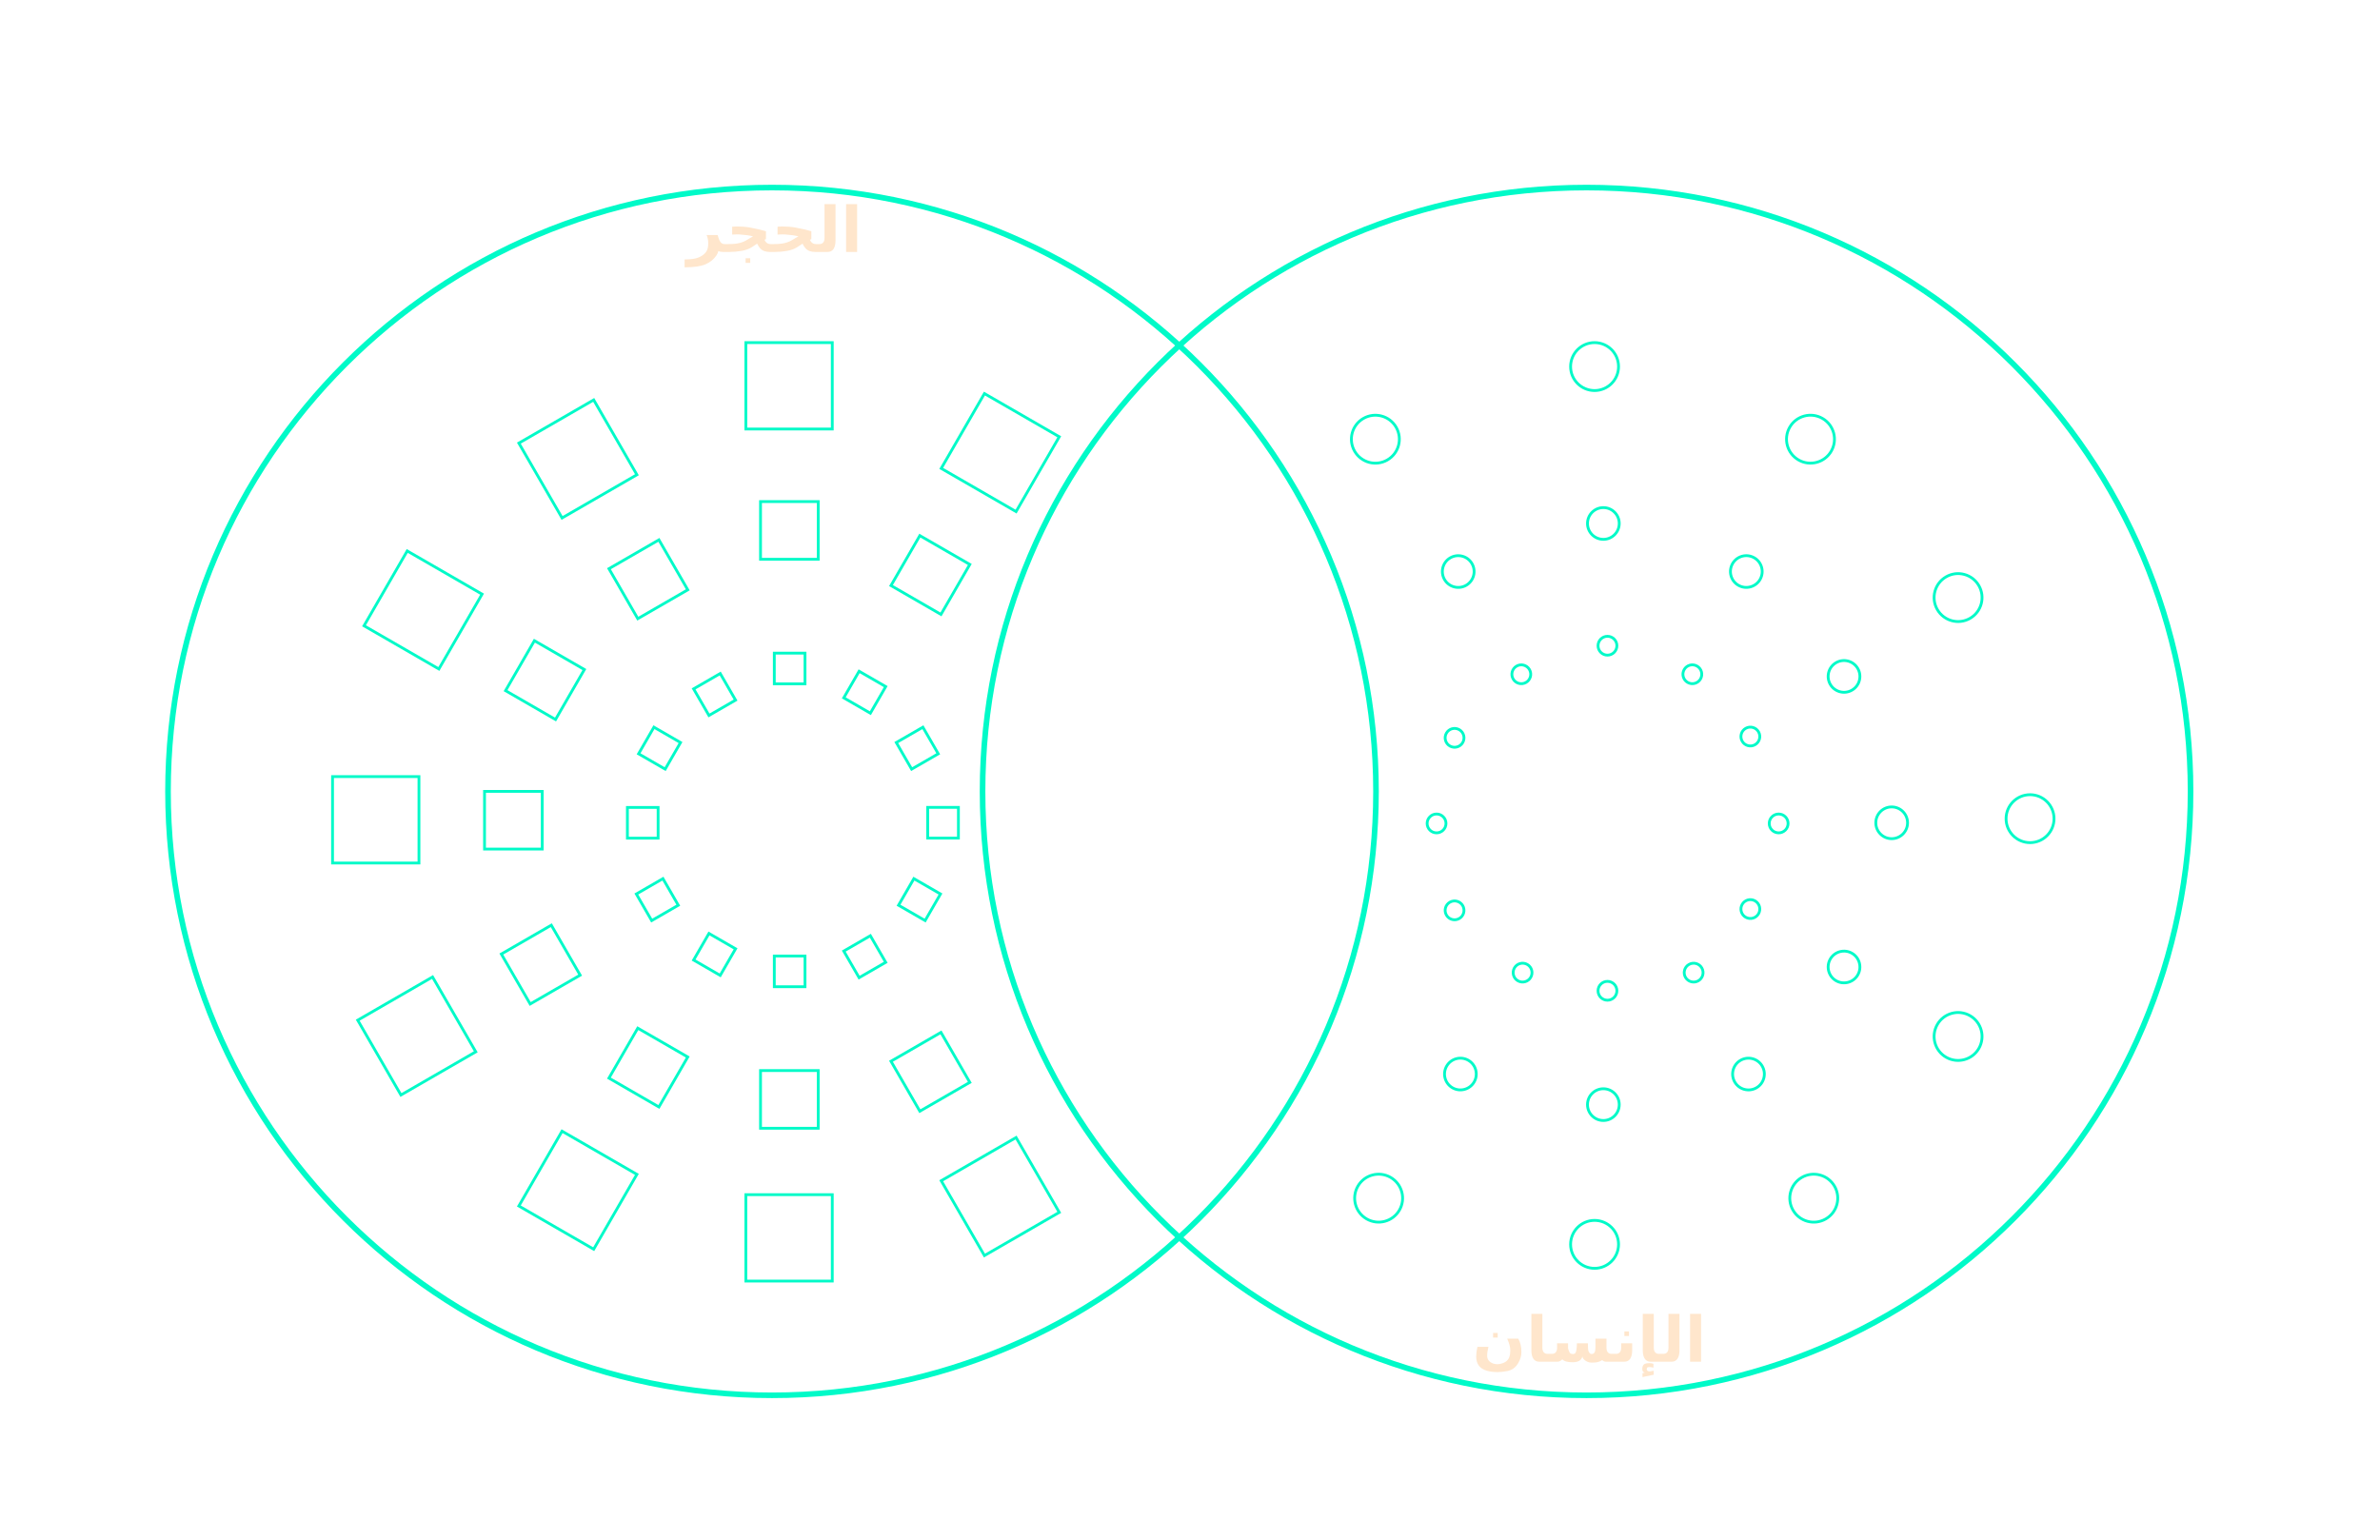
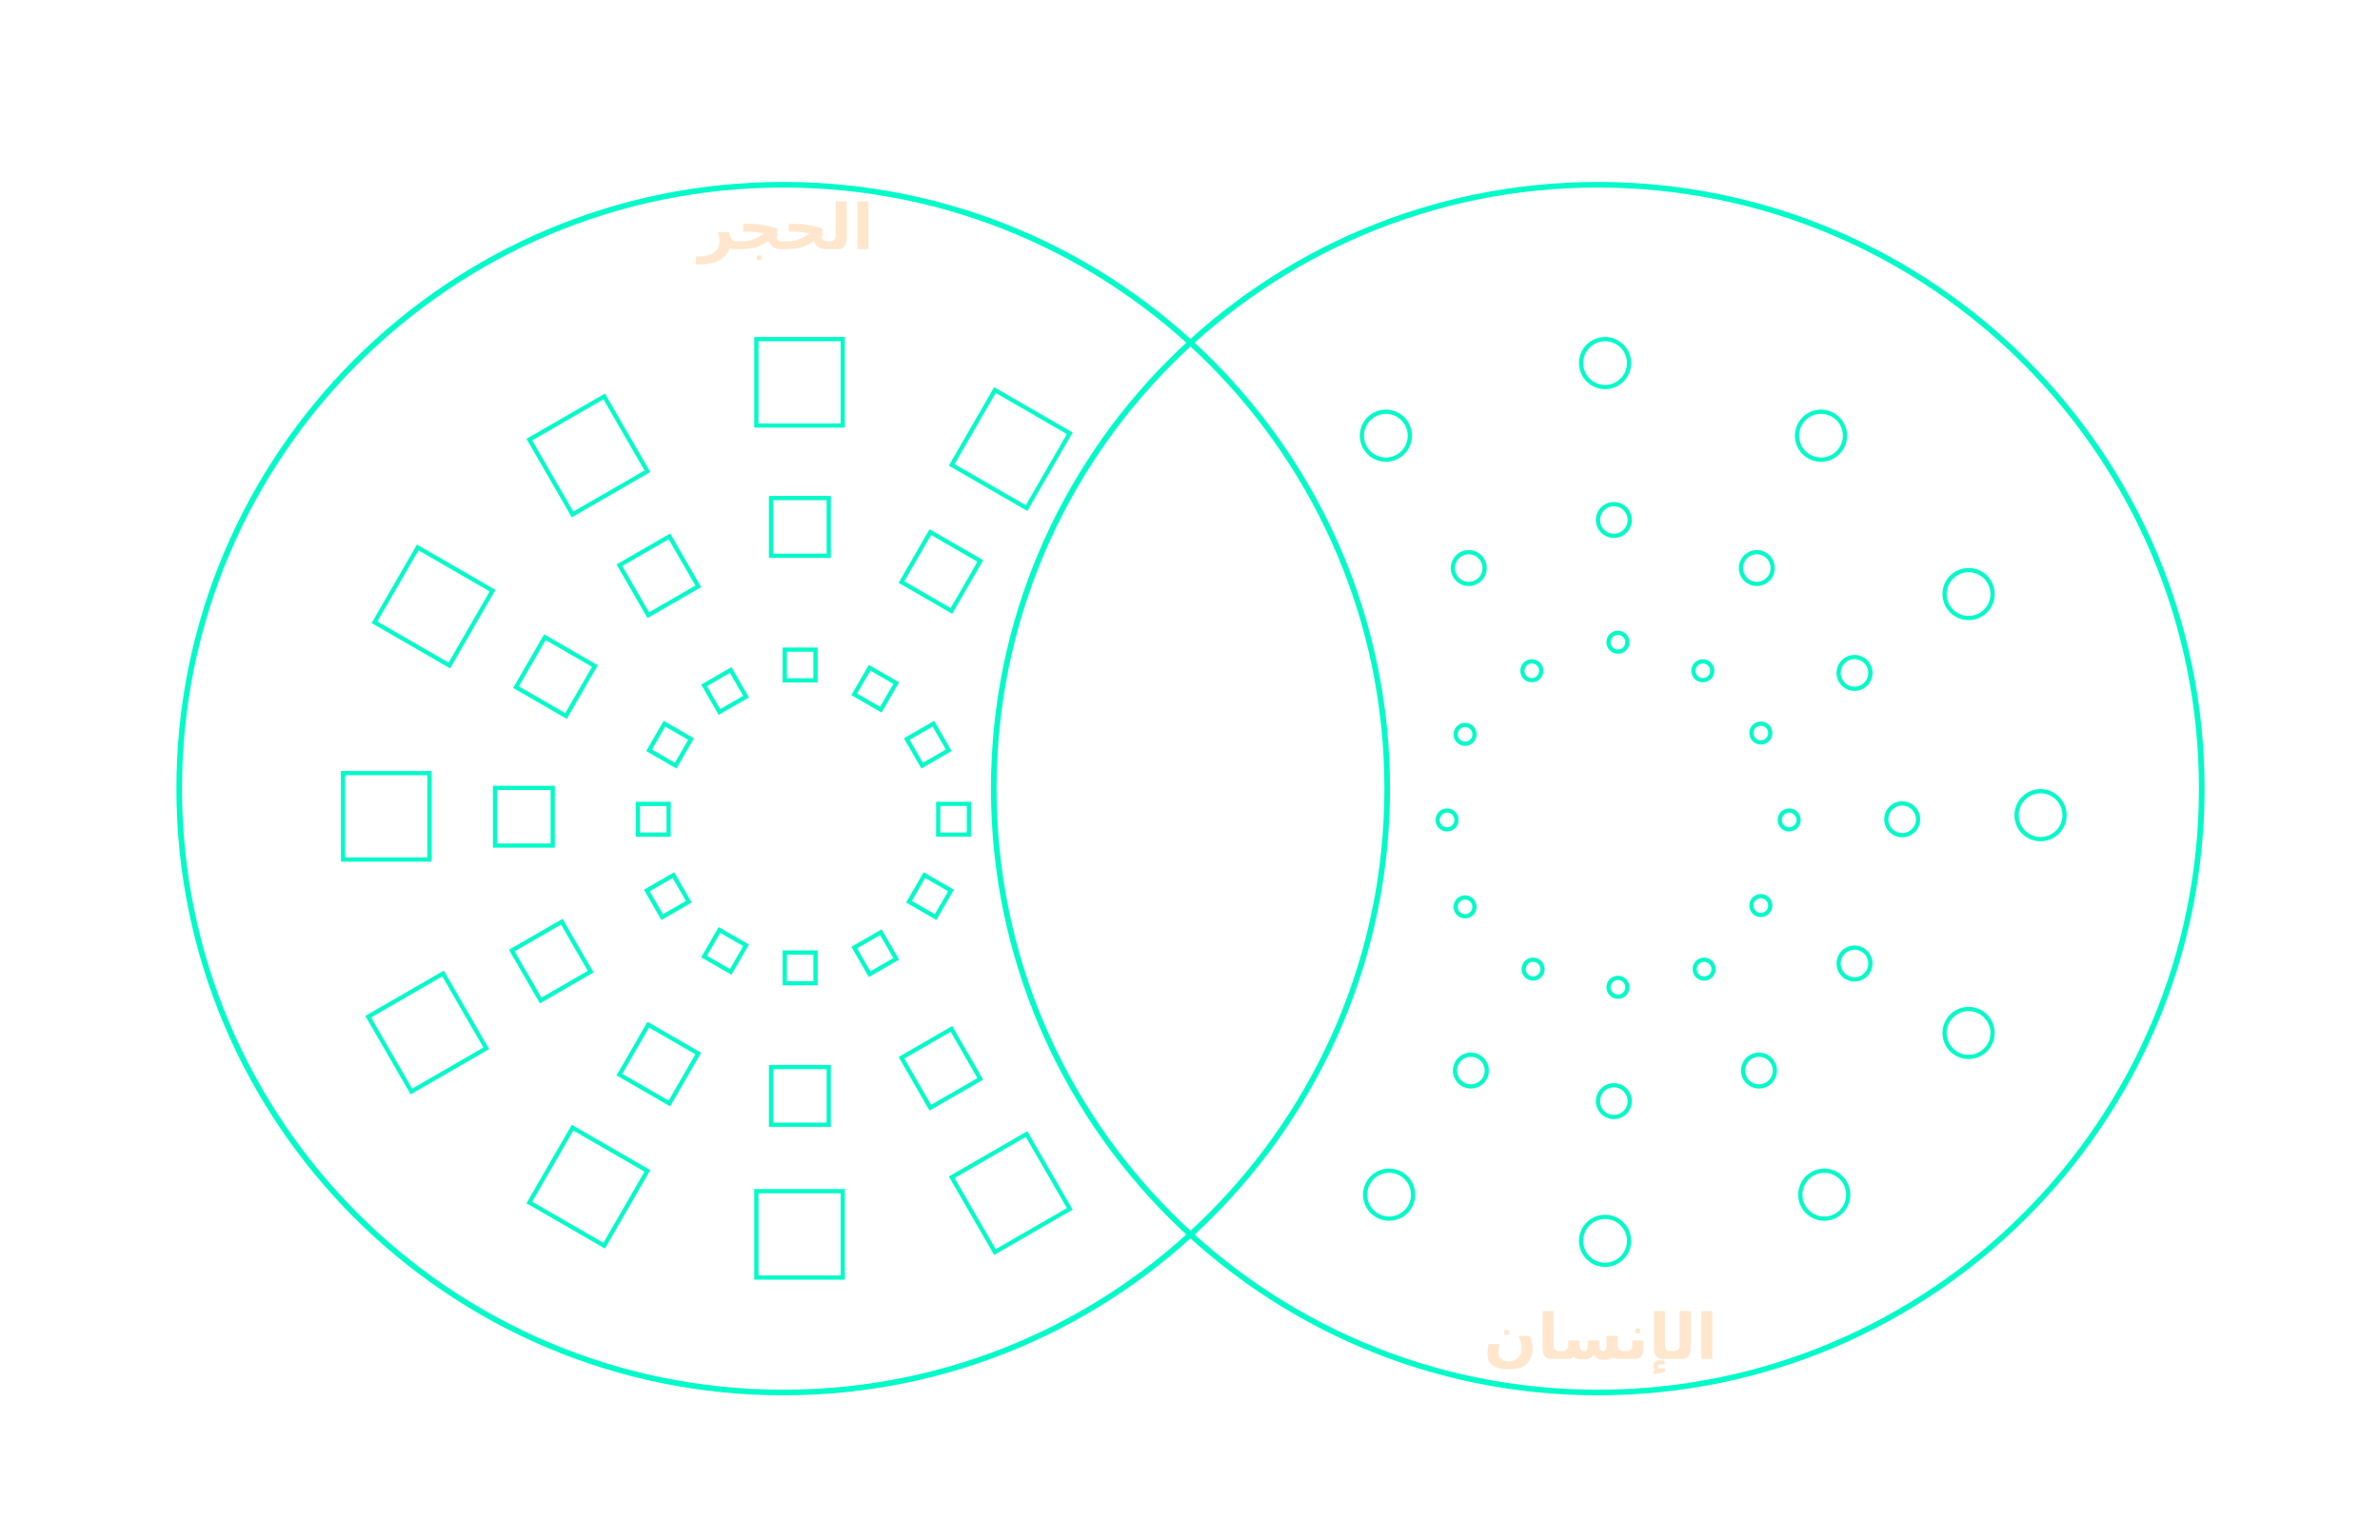
<svg xmlns="http://www.w3.org/2000/svg" style="background: transparent; background-color: transparent; color-scheme: light dark;" version="1.1" width="1700px" height="1100px" viewBox="0 0 1700 1100">
  <defs />
  <g>
    <g data-cell-id="0">
      <g data-cell-id="1">
        <g data-cell-id="COD9FEE-QNN76pxjF-nG-3">
          <g transform="translate(0.5,0.5)" />
          <g data-cell-id="lZn7-onDT_lbDV3eVKUz-1">
            <g>
-               <ellipse cx="551.43" cy="565.43" rx="431.429" ry="431.429" fill="none" stroke="#00fac8" stroke-width="4" pointer-events="all" style="stroke: rgb(0, 250, 200);" />
+               <ellipse cx="559.43" cy="563.43" rx="431.429" ry="431.429" fill="none" stroke="#00fac8" stroke-width="4" pointer-events="all" style="stroke: rgb(0, 250, 200);" />
            </g>
            <g>
              <g fill="#FFE6CC" font-family="Helvetica" font-weight="bold" text-anchor="middle" font-size="22px" style="fill: rgb(255, 230, 204);">
-                 <text x="553.43" y="180">
+                 <text x="561.43" y="178">
                  <tspan style="font-size: 2.045em;">
                    <tspan>الحجر</tspan>
                  </tspan>
                </text>
              </g>
            </g>
          </g>
          <g data-cell-id="lZn7-onDT_lbDV3eVKUz-51">
            <g>
-               <ellipse cx="1133.25" cy="565.43" rx="431.429" ry="431.429" fill="none" stroke="#00fac8" stroke-width="4" pointer-events="all" style="stroke: rgb(0, 250, 200);" />
+               <ellipse cx="1141.25" cy="563.43" rx="431.429" ry="431.429" fill="none" stroke="#00fac8" stroke-width="4" pointer-events="all" style="stroke: rgb(0, 250, 200);" />
            </g>
            <g>
              <g fill="#FFE6CC" font-family="Helvetica" font-weight="bold" text-anchor="middle" font-size="22px" style="fill: rgb(255, 230, 204);">
-                 <text x="1135.25" y="972.86">
+                 <text x="1143.25" y="970.86">
                  <tspan style="font-size: 2.045em;">
                    <tspan>الإنسان</tspan>
                  </tspan>
                </text>
              </g>
            </g>
          </g>
          <g data-cell-id="d_To86GGiXrQXo7nPEhu-3">
-             <g transform="translate(0.5,0.5)" />
+             <g />
            <g data-cell-id="lZn7-onDT_lbDV3eVKUz-164">
-               <g transform="translate(0.5,0.5)">
-                 <ellipse cx="1138.48" cy="261.4" rx="17.124" ry="17.124" fill="none" stroke="#00fac8" stroke-width="2" pointer-events="all" style="stroke: rgb(0, 250, 200);" />
+               <g>
+                 <ellipse cx="1146.48" cy="259.4" rx="17.124" ry="17.124" fill="none" stroke="#00fac8" stroke-width="3" pointer-events="all" style="stroke: rgb(0, 250, 200);" />
              </g>
            </g>
            <g data-cell-id="lZn7-onDT_lbDV3eVKUz-165">
-               <g transform="translate(0.5,0.5)">
-                 <ellipse cx="1138.48" cy="888.52" rx="17.124" ry="17.124" fill="none" stroke="#00fac8" stroke-width="2" pointer-events="all" style="stroke: rgb(0, 250, 200);" />
+               <g>
+                 <ellipse cx="1146.48" cy="886.52" rx="17.124" ry="17.124" fill="none" stroke="#00fac8" stroke-width="3" pointer-events="all" style="stroke: rgb(0, 250, 200);" />
              </g>
            </g>
            <g data-cell-id="lZn7-onDT_lbDV3eVKUz-166">
-               <g transform="translate(0.5,0.5)">
-                 <ellipse cx="1292.71" cy="313.27" rx="17.124" ry="17.124" fill="none" stroke="#00fac8" stroke-width="2" transform="rotate(30,1292.71,313.27)" pointer-events="all" style="stroke: rgb(0, 250, 200);" />
+               <g>
+                 <ellipse cx="1300.71" cy="311.27" rx="17.124" ry="17.124" fill="none" stroke="#00fac8" stroke-width="3" transform="rotate(30,1300.71,311.27)" pointer-events="all" style="stroke: rgb(0, 250, 200);" />
              </g>
            </g>
            <g data-cell-id="lZn7-onDT_lbDV3eVKUz-167">
-               <g transform="translate(0.5,0.5)">
-                 <ellipse cx="984.24" cy="855.52" rx="17.124" ry="17.124" fill="none" stroke="#00fac8" stroke-width="2" transform="rotate(30,984.24,855.52)" pointer-events="all" style="stroke: rgb(0, 250, 200);" />
+               <g>
+                 <ellipse cx="992.24" cy="853.52" rx="17.124" ry="17.124" fill="none" stroke="#00fac8" stroke-width="3" transform="rotate(30,992.24,853.52)" pointer-events="all" style="stroke: rgb(0, 250, 200);" />
              </g>
            </g>
            <g data-cell-id="lZn7-onDT_lbDV3eVKUz-168">
-               <g transform="translate(0.5,0.5)">
-                 <ellipse cx="981.91" cy="313.28" rx="17.124" ry="17.124" fill="none" stroke="#00fac8" stroke-width="2" transform="rotate(-30,981.91,313.28)" pointer-events="all" style="stroke: rgb(0, 250, 200);" />
+               <g>
+                 <ellipse cx="989.91" cy="311.28" rx="17.124" ry="17.124" fill="none" stroke="#00fac8" stroke-width="3" transform="rotate(-30,989.91,311.28)" pointer-events="all" style="stroke: rgb(0, 250, 200);" />
              </g>
            </g>
            <g data-cell-id="lZn7-onDT_lbDV3eVKUz-169">
-               <g transform="translate(0.5,0.5)">
-                 <ellipse cx="1295.05" cy="855.53" rx="17.124" ry="17.124" fill="none" stroke="#00fac8" stroke-width="2" transform="rotate(-30,1295.05,855.53)" pointer-events="all" style="stroke: rgb(0, 250, 200);" />
+               <g>
+                 <ellipse cx="1303.05" cy="853.53" rx="17.124" ry="17.124" fill="none" stroke="#00fac8" stroke-width="3" transform="rotate(-30,1303.05,853.53)" pointer-events="all" style="stroke: rgb(0, 250, 200);" />
              </g>
            </g>
            <g data-cell-id="lZn7-onDT_lbDV3eVKUz-170">
-               <g transform="translate(0.5,0.5)">
-                 <ellipse cx="1449.54" cy="584.39" rx="17.124" ry="17.124" fill="none" stroke="#00fac8" stroke-width="2" transform="rotate(90,1449.54,584.39)" pointer-events="all" style="stroke: rgb(0, 250, 200);" />
+               <g>
+                 <ellipse cx="1457.54" cy="582.39" rx="17.124" ry="17.124" fill="none" stroke="#00fac8" stroke-width="3" transform="rotate(90,1457.54,582.39)" pointer-events="all" style="stroke: rgb(0, 250, 200);" />
              </g>
            </g>
            <g data-cell-id="lZn7-onDT_lbDV3eVKUz-172">
-               <g transform="translate(0.5,0.5)">
-                 <ellipse cx="1398.13" cy="740" rx="17.124" ry="17.124" fill="none" stroke="#00fac8" stroke-width="2" transform="rotate(120,1398.13,740)" pointer-events="all" style="stroke: rgb(0, 250, 200);" />
+               <g>
+                 <ellipse cx="1406.13" cy="738" rx="17.124" ry="17.124" fill="none" stroke="#00fac8" stroke-width="3" transform="rotate(120,1406.13,738)" pointer-events="all" style="stroke: rgb(0, 250, 200);" />
              </g>
            </g>
            <g data-cell-id="lZn7-onDT_lbDV3eVKUz-174">
-               <g transform="translate(0.5,0.5)">
-                 <ellipse cx="1398.13" cy="426.43" rx="17.124" ry="17.124" fill="none" stroke="#00fac8" stroke-width="2" transform="rotate(60,1398.13,426.43)" pointer-events="all" style="stroke: rgb(0, 250, 200);" />
+               <g>
+                 <ellipse cx="1406.13" cy="424.43" rx="17.124" ry="17.124" fill="none" stroke="#00fac8" stroke-width="3" transform="rotate(60,1406.13,424.43)" pointer-events="all" style="stroke: rgb(0, 250, 200);" />
              </g>
            </g>
            <g data-cell-id="lZn7-onDT_lbDV3eVKUz-177">
-               <g transform="translate(0.5,0.5)">
-                 <ellipse cx="1144.76" cy="373.49" rx="11.338" ry="11.338" fill="none" stroke="#00fac8" stroke-width="2" pointer-events="all" style="stroke: rgb(0, 250, 200);" />
+               <g>
+                 <ellipse cx="1152.76" cy="371.49" rx="11.338" ry="11.338" fill="none" stroke="#00fac8" stroke-width="3" pointer-events="all" style="stroke: rgb(0, 250, 200);" />
              </g>
            </g>
            <g data-cell-id="lZn7-onDT_lbDV3eVKUz-178">
-               <g transform="translate(0.5,0.5)">
-                 <ellipse cx="1144.76" cy="788.69" rx="11.338" ry="11.338" fill="none" stroke="#00fac8" stroke-width="2" pointer-events="all" style="stroke: rgb(0, 250, 200);" />
+               <g>
+                 <ellipse cx="1152.76" cy="786.69" rx="11.338" ry="11.338" fill="none" stroke="#00fac8" stroke-width="3" pointer-events="all" style="stroke: rgb(0, 250, 200);" />
              </g>
            </g>
            <g data-cell-id="lZn7-onDT_lbDV3eVKUz-180">
-               <g transform="translate(0.5,0.5)">
-                 <ellipse cx="1246.87" cy="407.83" rx="11.338" ry="11.338" fill="none" stroke="#00fac8" stroke-width="2" transform="rotate(30,1246.87,407.83)" pointer-events="all" style="stroke: rgb(0, 250, 200);" />
+               <g>
+                 <ellipse cx="1254.87" cy="405.83" rx="11.338" ry="11.338" fill="none" stroke="#00fac8" stroke-width="3" transform="rotate(30,1254.87,405.83)" pointer-events="all" style="stroke: rgb(0, 250, 200);" />
              </g>
            </g>
            <g data-cell-id="lZn7-onDT_lbDV3eVKUz-181">
-               <g transform="translate(0.5,0.5)">
-                 <ellipse cx="1042.64" cy="766.84" rx="11.338" ry="11.338" fill="none" stroke="#00fac8" stroke-width="2" transform="rotate(30,1042.64,766.84)" pointer-events="all" style="stroke: rgb(0, 250, 200);" />
+               <g>
+                 <ellipse cx="1050.64" cy="764.84" rx="11.338" ry="11.338" fill="none" stroke="#00fac8" stroke-width="3" transform="rotate(30,1050.64,764.84)" pointer-events="all" style="stroke: rgb(0, 250, 200);" />
              </g>
            </g>
            <g data-cell-id="lZn7-onDT_lbDV3eVKUz-183">
-               <g transform="translate(0.5,0.5)">
-                 <ellipse cx="1041.1" cy="407.84" rx="11.338" ry="11.338" fill="none" stroke="#00fac8" stroke-width="2" transform="rotate(-30,1041.1,407.84)" pointer-events="all" style="stroke: rgb(0, 250, 200);" />
+               <g>
+                 <ellipse cx="1049.1" cy="405.84" rx="11.338" ry="11.338" fill="none" stroke="#00fac8" stroke-width="3" transform="rotate(-30,1049.1,405.84)" pointer-events="all" style="stroke: rgb(0, 250, 200);" />
              </g>
            </g>
            <g data-cell-id="lZn7-onDT_lbDV3eVKUz-184">
-               <g transform="translate(0.5,0.5)">
-                 <ellipse cx="1248.42" cy="766.85" rx="11.338" ry="11.338" fill="none" stroke="#00fac8" stroke-width="2" transform="rotate(-30,1248.42,766.85)" pointer-events="all" style="stroke: rgb(0, 250, 200);" />
+               <g>
+                 <ellipse cx="1256.42" cy="764.85" rx="11.338" ry="11.338" fill="none" stroke="#00fac8" stroke-width="3" transform="rotate(-30,1256.42,764.85)" pointer-events="all" style="stroke: rgb(0, 250, 200);" />
              </g>
            </g>
            <g data-cell-id="lZn7-onDT_lbDV3eVKUz-186">
-               <g transform="translate(0.5,0.5)">
-                 <ellipse cx="1350.7" cy="587.34" rx="11.338" ry="11.338" fill="none" stroke="#00fac8" stroke-width="2" transform="rotate(90,1350.7,587.34)" pointer-events="all" style="stroke: rgb(0, 250, 200);" />
+               <g>
+                 <ellipse cx="1358.7" cy="585.34" rx="11.338" ry="11.338" fill="none" stroke="#00fac8" stroke-width="3" transform="rotate(90,1358.7,585.34)" pointer-events="all" style="stroke: rgb(0, 250, 200);" />
              </g>
            </g>
            <g data-cell-id="lZn7-onDT_lbDV3eVKUz-189">
-               <g transform="translate(0.5,0.5)">
-                 <ellipse cx="1316.66" cy="690.36" rx="11.338" ry="11.338" fill="none" stroke="#00fac8" stroke-width="2" transform="rotate(120,1316.66,690.36)" pointer-events="all" style="stroke: rgb(0, 250, 200);" />
+               <g>
+                 <ellipse cx="1324.66" cy="688.36" rx="11.338" ry="11.338" fill="none" stroke="#00fac8" stroke-width="3" transform="rotate(120,1324.66,688.36)" pointer-events="all" style="stroke: rgb(0, 250, 200);" />
              </g>
            </g>
            <g data-cell-id="lZn7-onDT_lbDV3eVKUz-192">
-               <g transform="translate(0.5,0.5)">
-                 <ellipse cx="1316.66" cy="482.76" rx="11.338" ry="11.338" fill="none" stroke="#00fac8" stroke-width="2" transform="rotate(60,1316.66,482.76)" pointer-events="all" style="stroke: rgb(0, 250, 200);" />
+               <g>
+                 <ellipse cx="1324.66" cy="480.76" rx="11.338" ry="11.338" fill="none" stroke="#00fac8" stroke-width="3" transform="rotate(60,1324.66,480.76)" pointer-events="all" style="stroke: rgb(0, 250, 200);" />
              </g>
            </g>
            <g data-cell-id="lZn7-onDT_lbDV3eVKUz-195">
-               <g transform="translate(0.5,0.5)">
-                 <ellipse cx="1147.69" cy="460.83" rx="6.732" ry="6.732" fill="none" stroke="#00fac8" stroke-width="2" pointer-events="all" style="stroke: rgb(0, 250, 200);" />
+               <g>
+                 <ellipse cx="1155.69" cy="458.83" rx="6.732" ry="6.732" fill="none" stroke="#00fac8" stroke-width="3" pointer-events="all" style="stroke: rgb(0, 250, 200);" />
              </g>
            </g>
            <g data-cell-id="lZn7-onDT_lbDV3eVKUz-196">
-               <g transform="translate(0.5,0.5)">
-                 <ellipse cx="1147.69" cy="707.36" rx="6.732" ry="6.732" fill="none" stroke="#00fac8" stroke-width="2" pointer-events="all" style="stroke: rgb(0, 250, 200);" />
+               <g>
+                 <ellipse cx="1155.69" cy="705.36" rx="6.732" ry="6.732" fill="none" stroke="#00fac8" stroke-width="3" pointer-events="all" style="stroke: rgb(0, 250, 200);" />
              </g>
            </g>
            <g data-cell-id="lZn7-onDT_lbDV3eVKUz-198">
-               <g transform="translate(0.5,0.5)">
-                 <ellipse cx="1208.32" cy="481.22" rx="6.732" ry="6.732" fill="none" stroke="#00fac8" stroke-width="2" transform="rotate(30,1208.32,481.22)" pointer-events="all" style="stroke: rgb(0, 250, 200);" />
+               <g>
+                 <ellipse cx="1216.32" cy="479.22" rx="6.732" ry="6.732" fill="none" stroke="#00fac8" stroke-width="3" transform="rotate(30,1216.32,479.22)" pointer-events="all" style="stroke: rgb(0, 250, 200);" />
              </g>
            </g>
            <g data-cell-id="lZn7-onDT_lbDV3eVKUz-199">
-               <g transform="translate(0.5,0.5)">
-                 <ellipse cx="1087.06" cy="694.38" rx="6.732" ry="6.732" fill="none" stroke="#00fac8" stroke-width="2" transform="rotate(30,1087.06,694.38)" pointer-events="all" style="stroke: rgb(0, 250, 200);" />
+               <g>
+                 <ellipse cx="1095.06" cy="692.38" rx="6.732" ry="6.732" fill="none" stroke="#00fac8" stroke-width="3" transform="rotate(30,1095.06,692.38)" pointer-events="all" style="stroke: rgb(0, 250, 200);" />
              </g>
            </g>
            <g data-cell-id="lZn7-onDT_lbDV3eVKUz-201">
-               <g transform="translate(0.5,0.5)">
-                 <ellipse cx="1086.15" cy="481.23" rx="6.732" ry="6.732" fill="none" stroke="#00fac8" stroke-width="2" transform="rotate(-30,1086.15,481.23)" pointer-events="all" style="stroke: rgb(0, 250, 200);" />
+               <g>
+                 <ellipse cx="1094.15" cy="479.23" rx="6.732" ry="6.732" fill="none" stroke="#00fac8" stroke-width="3" transform="rotate(-30,1094.15,479.23)" pointer-events="all" style="stroke: rgb(0, 250, 200);" />
              </g>
            </g>
            <g data-cell-id="lZn7-onDT_lbDV3eVKUz-202">
-               <g transform="translate(0.5,0.5)">
-                 <ellipse cx="1209.24" cy="694.39" rx="6.732" ry="6.732" fill="none" stroke="#00fac8" stroke-width="2" transform="rotate(-30,1209.24,694.39)" pointer-events="all" style="stroke: rgb(0, 250, 200);" />
+               <g>
+                 <ellipse cx="1217.24" cy="692.39" rx="6.732" ry="6.732" fill="none" stroke="#00fac8" stroke-width="3" transform="rotate(-30,1217.24,692.39)" pointer-events="all" style="stroke: rgb(0, 250, 200);" />
              </g>
            </g>
            <g data-cell-id="lZn7-onDT_lbDV3eVKUz-204">
-               <g transform="translate(0.5,0.5)">
-                 <ellipse cx="1269.97" cy="587.8" rx="6.732" ry="6.732" fill="none" stroke="#00fac8" stroke-width="2" transform="rotate(90,1269.97,587.8)" pointer-events="all" style="stroke: rgb(0, 250, 200);" />
+               <g>
+                 <ellipse cx="1277.97" cy="585.8" rx="6.732" ry="6.732" fill="none" stroke="#00fac8" stroke-width="3" transform="rotate(90,1277.97,585.8)" pointer-events="all" style="stroke: rgb(0, 250, 200);" />
              </g>
            </g>
            <g data-cell-id="lZn7-onDT_lbDV3eVKUz-205">
-               <g transform="translate(0.5,0.5)">
-                 <ellipse cx="1025.62" cy="587.8" rx="6.732" ry="6.732" fill="none" stroke="#00fac8" stroke-width="2" transform="rotate(90,1025.62,587.8)" pointer-events="all" style="stroke: rgb(0, 250, 200);" />
+               <g>
+                 <ellipse cx="1033.62" cy="585.8" rx="6.732" ry="6.732" fill="none" stroke="#00fac8" stroke-width="3" transform="rotate(90,1033.62,585.8)" pointer-events="all" style="stroke: rgb(0, 250, 200);" />
              </g>
            </g>
            <g data-cell-id="lZn7-onDT_lbDV3eVKUz-207">
-               <g transform="translate(0.5,0.5)">
-                 <ellipse cx="1249.76" cy="648.97" rx="6.732" ry="6.732" fill="none" stroke="#00fac8" stroke-width="2" transform="rotate(120,1249.76,648.97)" pointer-events="all" style="stroke: rgb(0, 250, 200);" />
+               <g>
+                 <ellipse cx="1257.76" cy="646.97" rx="6.732" ry="6.732" fill="none" stroke="#00fac8" stroke-width="3" transform="rotate(120,1257.76,646.97)" pointer-events="all" style="stroke: rgb(0, 250, 200);" />
              </g>
            </g>
            <g data-cell-id="lZn7-onDT_lbDV3eVKUz-208">
-               <g transform="translate(0.5,0.5)">
-                 <ellipse cx="1038.48" cy="526.64" rx="6.732" ry="6.732" fill="none" stroke="#00fac8" stroke-width="2" transform="rotate(120,1038.48,526.64)" pointer-events="all" style="stroke: rgb(0, 250, 200);" />
+               <g>
+                 <ellipse cx="1046.48" cy="524.64" rx="6.732" ry="6.732" fill="none" stroke="#00fac8" stroke-width="3" transform="rotate(120,1046.48,524.64)" pointer-events="all" style="stroke: rgb(0, 250, 200);" />
              </g>
            </g>
            <g data-cell-id="lZn7-onDT_lbDV3eVKUz-210">
-               <g transform="translate(0.5,0.5)">
-                 <ellipse cx="1249.76" cy="525.71" rx="6.732" ry="6.732" fill="none" stroke="#00fac8" stroke-width="2" transform="rotate(60,1249.76,525.71)" pointer-events="all" style="stroke: rgb(0, 250, 200);" />
+               <g>
+                 <ellipse cx="1257.76" cy="523.71" rx="6.732" ry="6.732" fill="none" stroke="#00fac8" stroke-width="3" transform="rotate(60,1257.76,523.71)" pointer-events="all" style="stroke: rgb(0, 250, 200);" />
              </g>
            </g>
            <g data-cell-id="lZn7-onDT_lbDV3eVKUz-211">
-               <g transform="translate(0.5,0.5)">
-                 <ellipse cx="1038.48" cy="649.9" rx="6.732" ry="6.732" fill="none" stroke="#00fac8" stroke-width="2" transform="rotate(60,1038.48,649.9)" pointer-events="all" style="stroke: rgb(0, 250, 200);" />
+               <g>
+                 <ellipse cx="1046.48" cy="647.9" rx="6.732" ry="6.732" fill="none" stroke="#00fac8" stroke-width="3" transform="rotate(60,1046.48,647.9)" pointer-events="all" style="stroke: rgb(0, 250, 200);" />
              </g>
            </g>
          </g>
          <g data-cell-id="COD9FEE-QNN76pxjF-nG-2">
-             <g transform="translate(0.5,0.5)" />
+             <g />
            <g data-cell-id="lZn7-onDT_lbDV3eVKUz-105">
-               <g transform="translate(0.5,0.5)">
-                 <rect x="532.25" y="244.28" width="61.73" height="61.73" fill="none" stroke="#00fac8" stroke-width="2" pointer-events="all" style="stroke: rgb(0, 250, 200);" />
+               <g>
+                 <rect x="540.25" y="242.28" width="61.73" height="61.73" fill="none" stroke="#00fac8" stroke-width="3" pointer-events="all" style="stroke: rgb(0, 250, 200);" />
              </g>
            </g>
            <g data-cell-id="lZn7-onDT_lbDV3eVKUz-106">
-               <g transform="translate(0.5,0.5)">
-                 <rect x="532.25" y="853.02" width="61.73" height="61.73" fill="none" stroke="#00fac8" stroke-width="2" pointer-events="all" style="stroke: rgb(0, 250, 200);" />
+               <g>
+                 <rect x="540.25" y="851.02" width="61.73" height="61.73" fill="none" stroke="#00fac8" stroke-width="3" pointer-events="all" style="stroke: rgb(0, 250, 200);" />
              </g>
            </g>
            <g data-cell-id="lZn7-onDT_lbDV3eVKUz-108">
-               <g transform="translate(0.5,0.5)">
-                 <rect x="381.41" y="296.52" width="61.73" height="61.73" fill="none" stroke="#00fac8" stroke-width="2" transform="rotate(-30,412.27,327.39)" pointer-events="all" style="stroke: rgb(0, 250, 200);" />
+               <g>
+                 <rect x="389.41" y="294.52" width="61.73" height="61.73" fill="none" stroke="#00fac8" stroke-width="3" transform="rotate(-30,420.27,325.39)" pointer-events="all" style="stroke: rgb(0, 250, 200);" />
              </g>
            </g>
            <g data-cell-id="lZn7-onDT_lbDV3eVKUz-109">
-               <g transform="translate(0.5,0.5)">
-                 <rect x="683.1" y="823.5" width="61.73" height="61.73" fill="none" stroke="#00fac8" stroke-width="2" transform="rotate(-30,713.97,854.36)" pointer-events="all" style="stroke: rgb(0, 250, 200);" />
+               <g>
+                 <rect x="691.1" y="821.5" width="61.73" height="61.73" fill="none" stroke="#00fac8" stroke-width="3" transform="rotate(-30,721.97,852.36)" pointer-events="all" style="stroke: rgb(0, 250, 200);" />
              </g>
            </g>
            <g data-cell-id="lZn7-onDT_lbDV3eVKUz-111">
-               <g transform="translate(0.5,0.5)">
-                 <rect x="683.1" y="291.98" width="61.73" height="61.73" fill="none" stroke="#00fac8" stroke-width="2" transform="rotate(30,713.96,322.84)" pointer-events="all" style="stroke: rgb(0, 250, 200);" />
+               <g>
+                 <rect x="691.1" y="289.98" width="61.73" height="61.73" fill="none" stroke="#00fac8" stroke-width="3" transform="rotate(30,721.96,320.84)" pointer-events="all" style="stroke: rgb(0, 250, 200);" />
              </g>
            </g>
            <g data-cell-id="lZn7-onDT_lbDV3eVKUz-112">
-               <g transform="translate(0.5,0.5)">
-                 <rect x="381.4" y="818.95" width="61.73" height="61.73" fill="none" stroke="#00fac8" stroke-width="2" transform="rotate(30,412.26,849.81)" pointer-events="all" style="stroke: rgb(0, 250, 200);" />
+               <g>
+                 <rect x="389.4" y="816.95" width="61.73" height="61.73" fill="none" stroke="#00fac8" stroke-width="3" transform="rotate(30,420.26,847.81)" pointer-events="all" style="stroke: rgb(0, 250, 200);" />
              </g>
            </g>
            <g data-cell-id="lZn7-onDT_lbDV3eVKUz-116">
-               <g transform="translate(0.5,0.5)">
-                 <rect x="237.04" y="554.33" width="61.73" height="61.73" fill="none" stroke="#00fac8" stroke-width="2" transform="rotate(90,267.9,585.19)" pointer-events="all" style="stroke: rgb(0, 250, 200);" />
+               <g>
+                 <rect x="245.04" y="552.33" width="61.73" height="61.73" fill="none" stroke="#00fac8" stroke-width="3" transform="rotate(90,275.9,583.19)" pointer-events="all" style="stroke: rgb(0, 250, 200);" />
              </g>
            </g>
            <g data-cell-id="lZn7-onDT_lbDV3eVKUz-119">
-               <g transform="translate(0.5,0.5)">
-                 <rect x="266.31" y="708.78" width="61.73" height="61.73" fill="none" stroke="#00fac8" stroke-width="2" transform="rotate(60,297.17,739.65)" pointer-events="all" style="stroke: rgb(0, 250, 200);" />
+               <g>
+                 <rect x="274.31" y="706.78" width="61.73" height="61.73" fill="none" stroke="#00fac8" stroke-width="3" transform="rotate(60,305.17,737.65)" pointer-events="all" style="stroke: rgb(0, 250, 200);" />
              </g>
            </g>
            <g data-cell-id="lZn7-onDT_lbDV3eVKUz-122">
-               <g transform="translate(0.5,0.5)">
-                 <rect x="270.81" y="404.41" width="61.73" height="61.73" fill="none" stroke="#00fac8" stroke-width="2" transform="rotate(120,301.67,435.28)" pointer-events="all" style="stroke: rgb(0, 250, 200);" />
+               <g>
+                 <rect x="278.81" y="402.41" width="61.73" height="61.73" fill="none" stroke="#00fac8" stroke-width="3" transform="rotate(120,309.67,433.28)" pointer-events="all" style="stroke: rgb(0, 250, 200);" />
              </g>
            </g>
            <g data-cell-id="lZn7-onDT_lbDV3eVKUz-125">
-               <g transform="translate(0.5,0.5)">
-                 <rect x="542.73" y="357.85" width="41.22" height="41.22" fill="none" stroke="#00fac8" stroke-width="2" pointer-events="all" style="stroke: rgb(0, 250, 200);" />
+               <g>
+                 <rect x="550.73" y="355.85" width="41.22" height="41.22" fill="none" stroke="#00fac8" stroke-width="3" pointer-events="all" style="stroke: rgb(0, 250, 200);" />
              </g>
            </g>
            <g data-cell-id="lZn7-onDT_lbDV3eVKUz-126">
-               <g transform="translate(0.5,0.5)">
-                 <rect x="542.73" y="764.35" width="41.22" height="41.22" fill="none" stroke="#00fac8" stroke-width="2" pointer-events="all" style="stroke: rgb(0, 250, 200);" />
+               <g>
+                 <rect x="550.73" y="762.35" width="41.22" height="41.22" fill="none" stroke="#00fac8" stroke-width="3" pointer-events="all" style="stroke: rgb(0, 250, 200);" />
              </g>
            </g>
            <g data-cell-id="lZn7-onDT_lbDV3eVKUz-128">
-               <g transform="translate(0.5,0.5)">
-                 <rect x="442" y="392.74" width="41.22" height="41.22" fill="none" stroke="#00fac8" stroke-width="2" transform="rotate(-30,462.61,413.35)" pointer-events="all" style="stroke: rgb(0, 250, 200);" />
+               <g>
+                 <rect x="450" y="390.74" width="41.22" height="41.22" fill="none" stroke="#00fac8" stroke-width="3" transform="rotate(-30,470.61,411.35)" pointer-events="all" style="stroke: rgb(0, 250, 200);" />
              </g>
            </g>
            <g data-cell-id="lZn7-onDT_lbDV3eVKUz-129">
-               <g transform="translate(0.5,0.5)">
-                 <rect x="643.46" y="744.63" width="41.22" height="41.22" fill="none" stroke="#00fac8" stroke-width="2" transform="rotate(-30,664.07,765.24)" pointer-events="all" style="stroke: rgb(0, 250, 200);" />
+               <g>
+                 <rect x="651.46" y="742.63" width="41.22" height="41.22" fill="none" stroke="#00fac8" stroke-width="3" transform="rotate(-30,672.07,763.24)" pointer-events="all" style="stroke: rgb(0, 250, 200);" />
              </g>
            </g>
            <g data-cell-id="lZn7-onDT_lbDV3eVKUz-131">
-               <g transform="translate(0.5,0.5)">
-                 <rect x="643.46" y="389.7" width="41.22" height="41.22" fill="none" stroke="#00fac8" stroke-width="2" transform="rotate(30,664.07,410.31)" pointer-events="all" style="stroke: rgb(0, 250, 200);" />
+               <g>
+                 <rect x="651.46" y="387.7" width="41.22" height="41.22" fill="none" stroke="#00fac8" stroke-width="3" transform="rotate(30,672.07,408.31)" pointer-events="all" style="stroke: rgb(0, 250, 200);" />
              </g>
            </g>
            <g data-cell-id="lZn7-onDT_lbDV3eVKUz-132">
-               <g transform="translate(0.5,0.5)">
-                 <rect x="441.99" y="741.6" width="41.22" height="41.22" fill="none" stroke="#00fac8" stroke-width="2" transform="rotate(30,462.6,762.21)" pointer-events="all" style="stroke: rgb(0, 250, 200);" />
+               <g>
+                 <rect x="449.99" y="739.6" width="41.22" height="41.22" fill="none" stroke="#00fac8" stroke-width="3" transform="rotate(30,470.6,760.21)" pointer-events="all" style="stroke: rgb(0, 250, 200);" />
              </g>
            </g>
            <g data-cell-id="lZn7-onDT_lbDV3eVKUz-136">
-               <g transform="translate(0.5,0.5)">
-                 <rect x="345.59" y="564.89" width="41.22" height="41.22" fill="none" stroke="#00fac8" stroke-width="2" transform="rotate(90,366.2,585.5)" pointer-events="all" style="stroke: rgb(0, 250, 200);" />
+               <g>
+                 <rect x="353.59" y="562.89" width="41.22" height="41.22" fill="none" stroke="#00fac8" stroke-width="3" transform="rotate(90,374.2,583.5)" pointer-events="all" style="stroke: rgb(0, 250, 200);" />
              </g>
            </g>
            <g data-cell-id="lZn7-onDT_lbDV3eVKUz-139">
-               <g transform="translate(0.5,0.5)">
-                 <rect x="365.14" y="668.03" width="41.22" height="41.22" fill="none" stroke="#00fac8" stroke-width="2" transform="rotate(60,385.75,688.64)" pointer-events="all" style="stroke: rgb(0, 250, 200);" />
+               <g>
+                 <rect x="373.14" y="666.03" width="41.22" height="41.22" fill="none" stroke="#00fac8" stroke-width="3" transform="rotate(60,393.75,686.64)" pointer-events="all" style="stroke: rgb(0, 250, 200);" />
              </g>
            </g>
            <g data-cell-id="lZn7-onDT_lbDV3eVKUz-142">
-               <g transform="translate(0.5,0.5)">
-                 <rect x="368.15" y="464.78" width="41.22" height="41.22" fill="none" stroke="#00fac8" stroke-width="2" transform="rotate(120,388.76,485.39)" pointer-events="all" style="stroke: rgb(0, 250, 200);" />
+               <g>
+                 <rect x="376.15" y="462.78" width="41.22" height="41.22" fill="none" stroke="#00fac8" stroke-width="3" transform="rotate(120,396.76,483.39)" pointer-events="all" style="stroke: rgb(0, 250, 200);" />
              </g>
            </g>
            <g data-cell-id="lZn7-onDT_lbDV3eVKUz-145">
-               <g transform="translate(0.5,0.5)">
-                 <rect x="552.57" y="466.13" width="21.94" height="21.94" fill="none" stroke="#00fac8" stroke-width="2" pointer-events="all" style="stroke: rgb(0, 250, 200);" />
+               <g>
+                 <rect x="560.57" y="464.13" width="21.94" height="21.94" fill="none" stroke="#00fac8" stroke-width="3" pointer-events="all" style="stroke: rgb(0, 250, 200);" />
              </g>
            </g>
            <g data-cell-id="lZn7-onDT_lbDV3eVKUz-146">
-               <g transform="translate(0.5,0.5)">
-                 <rect x="552.57" y="682.52" width="21.94" height="21.94" fill="none" stroke="#00fac8" stroke-width="2" pointer-events="all" style="stroke: rgb(0, 250, 200);" />
+               <g>
+                 <rect x="560.57" y="680.52" width="21.94" height="21.94" fill="none" stroke="#00fac8" stroke-width="3" pointer-events="all" style="stroke: rgb(0, 250, 200);" />
              </g>
            </g>
            <g data-cell-id="lZn7-onDT_lbDV3eVKUz-148">
-               <g transform="translate(0.5,0.5)">
-                 <rect x="498.95" y="484.7" width="21.94" height="21.94" fill="none" stroke="#00fac8" stroke-width="2" transform="rotate(-30,509.92,495.67)" pointer-events="all" style="stroke: rgb(0, 250, 200);" />
+               <g>
+                 <rect x="506.95" y="482.7" width="21.94" height="21.94" fill="none" stroke="#00fac8" stroke-width="3" transform="rotate(-30,517.92,493.67)" pointer-events="all" style="stroke: rgb(0, 250, 200);" />
              </g>
            </g>
            <g data-cell-id="lZn7-onDT_lbDV3eVKUz-149">
-               <g transform="translate(0.5,0.5)">
-                 <rect x="606.2" y="672.03" width="21.94" height="21.94" fill="none" stroke="#00fac8" stroke-width="2" transform="rotate(-30,617.17,683)" pointer-events="all" style="stroke: rgb(0, 250, 200);" />
+               <g>
+                 <rect x="614.2" y="670.03" width="21.94" height="21.94" fill="none" stroke="#00fac8" stroke-width="3" transform="rotate(-30,625.17,681)" pointer-events="all" style="stroke: rgb(0, 250, 200);" />
              </g>
            </g>
            <g data-cell-id="lZn7-onDT_lbDV3eVKUz-151">
-               <g transform="translate(0.5,0.5)">
-                 <rect x="606.2" y="483.08" width="21.94" height="21.94" fill="none" stroke="#00fac8" stroke-width="2" transform="rotate(30,617.17,494.05)" pointer-events="all" style="stroke: rgb(0, 250, 200);" />
+               <g>
+                 <rect x="614.2" y="481.08" width="21.94" height="21.94" fill="none" stroke="#00fac8" stroke-width="3" transform="rotate(30,625.17,492.05)" pointer-events="all" style="stroke: rgb(0, 250, 200);" />
              </g>
            </g>
            <g data-cell-id="lZn7-onDT_lbDV3eVKUz-152">
-               <g transform="translate(0.5,0.5)">
-                 <rect x="498.95" y="670.41" width="21.94" height="21.94" fill="none" stroke="#00fac8" stroke-width="2" transform="rotate(30,509.92,681.38)" pointer-events="all" style="stroke: rgb(0, 250, 200);" />
+               <g>
+                 <rect x="506.95" y="668.41" width="21.94" height="21.94" fill="none" stroke="#00fac8" stroke-width="3" transform="rotate(30,517.92,679.38)" pointer-events="all" style="stroke: rgb(0, 250, 200);" />
              </g>
            </g>
            <g data-cell-id="lZn7-onDT_lbDV3eVKUz-155">
-               <g transform="translate(0.5,0.5)">
-                 <rect x="662.12" y="576.34" width="21.94" height="21.94" fill="none" stroke="#00fac8" stroke-width="2" transform="rotate(90,673.1,587.32)" pointer-events="all" style="stroke: rgb(0, 250, 200);" />
+               <g>
+                 <rect x="670.12" y="574.34" width="21.94" height="21.94" fill="none" stroke="#00fac8" stroke-width="3" transform="rotate(90,681.1,585.32)" pointer-events="all" style="stroke: rgb(0, 250, 200);" />
              </g>
            </g>
            <g data-cell-id="lZn7-onDT_lbDV3eVKUz-156">
-               <g transform="translate(0.5,0.5)">
-                 <rect x="447.63" y="576.34" width="21.94" height="21.94" fill="none" stroke="#00fac8" stroke-width="2" transform="rotate(90,458.6,587.32)" pointer-events="all" style="stroke: rgb(0, 250, 200);" />
+               <g>
+                 <rect x="455.63" y="574.34" width="21.94" height="21.94" fill="none" stroke="#00fac8" stroke-width="3" transform="rotate(90,466.6,585.32)" pointer-events="all" style="stroke: rgb(0, 250, 200);" />
              </g>
            </g>
            <g data-cell-id="lZn7-onDT_lbDV3eVKUz-158">
-               <g transform="translate(0.5,0.5)">
-                 <rect x="643.72" y="523.05" width="21.94" height="21.94" fill="none" stroke="#00fac8" stroke-width="2" transform="rotate(60,654.69,534.02)" pointer-events="all" style="stroke: rgb(0, 250, 200);" />
+               <g>
+                 <rect x="651.72" y="521.05" width="21.94" height="21.94" fill="none" stroke="#00fac8" stroke-width="3" transform="rotate(60,662.69,532.02)" pointer-events="all" style="stroke: rgb(0, 250, 200);" />
              </g>
            </g>
            <g data-cell-id="lZn7-onDT_lbDV3eVKUz-159">
-               <g transform="translate(0.5,0.5)">
-                 <rect x="458.04" y="631.25" width="21.94" height="21.94" fill="none" stroke="#00fac8" stroke-width="2" transform="rotate(60,469.01,642.22)" pointer-events="all" style="stroke: rgb(0, 250, 200);" />
+               <g>
+                 <rect x="466.04" y="629.25" width="21.94" height="21.94" fill="none" stroke="#00fac8" stroke-width="3" transform="rotate(60,477.01,640.22)" pointer-events="all" style="stroke: rgb(0, 250, 200);" />
              </g>
            </g>
            <g data-cell-id="lZn7-onDT_lbDV3eVKUz-161">
-               <g transform="translate(0.5,0.5)">
-                 <rect x="645.32" y="631.25" width="21.94" height="21.94" fill="none" stroke="#00fac8" stroke-width="2" transform="rotate(120,656.29,642.22)" pointer-events="all" style="stroke: rgb(0, 250, 200);" />
+               <g>
+                 <rect x="653.32" y="629.25" width="21.94" height="21.94" fill="none" stroke="#00fac8" stroke-width="3" transform="rotate(120,664.29,640.22)" pointer-events="all" style="stroke: rgb(0, 250, 200);" />
              </g>
            </g>
            <g data-cell-id="lZn7-onDT_lbDV3eVKUz-162">
-               <g transform="translate(0.5,0.5)">
-                 <rect x="459.64" y="523.05" width="21.94" height="21.94" fill="none" stroke="#00fac8" stroke-width="2" transform="rotate(120,470.61,534.02)" pointer-events="all" style="stroke: rgb(0, 250, 200);" />
+               <g>
+                 <rect x="467.64" y="521.05" width="21.94" height="21.94" fill="none" stroke="#00fac8" stroke-width="3" transform="rotate(120,478.61,532.02)" pointer-events="all" style="stroke: rgb(0, 250, 200);" />
              </g>
            </g>
          </g>
        </g>
      </g>
    </g>
  </g>
</svg>
